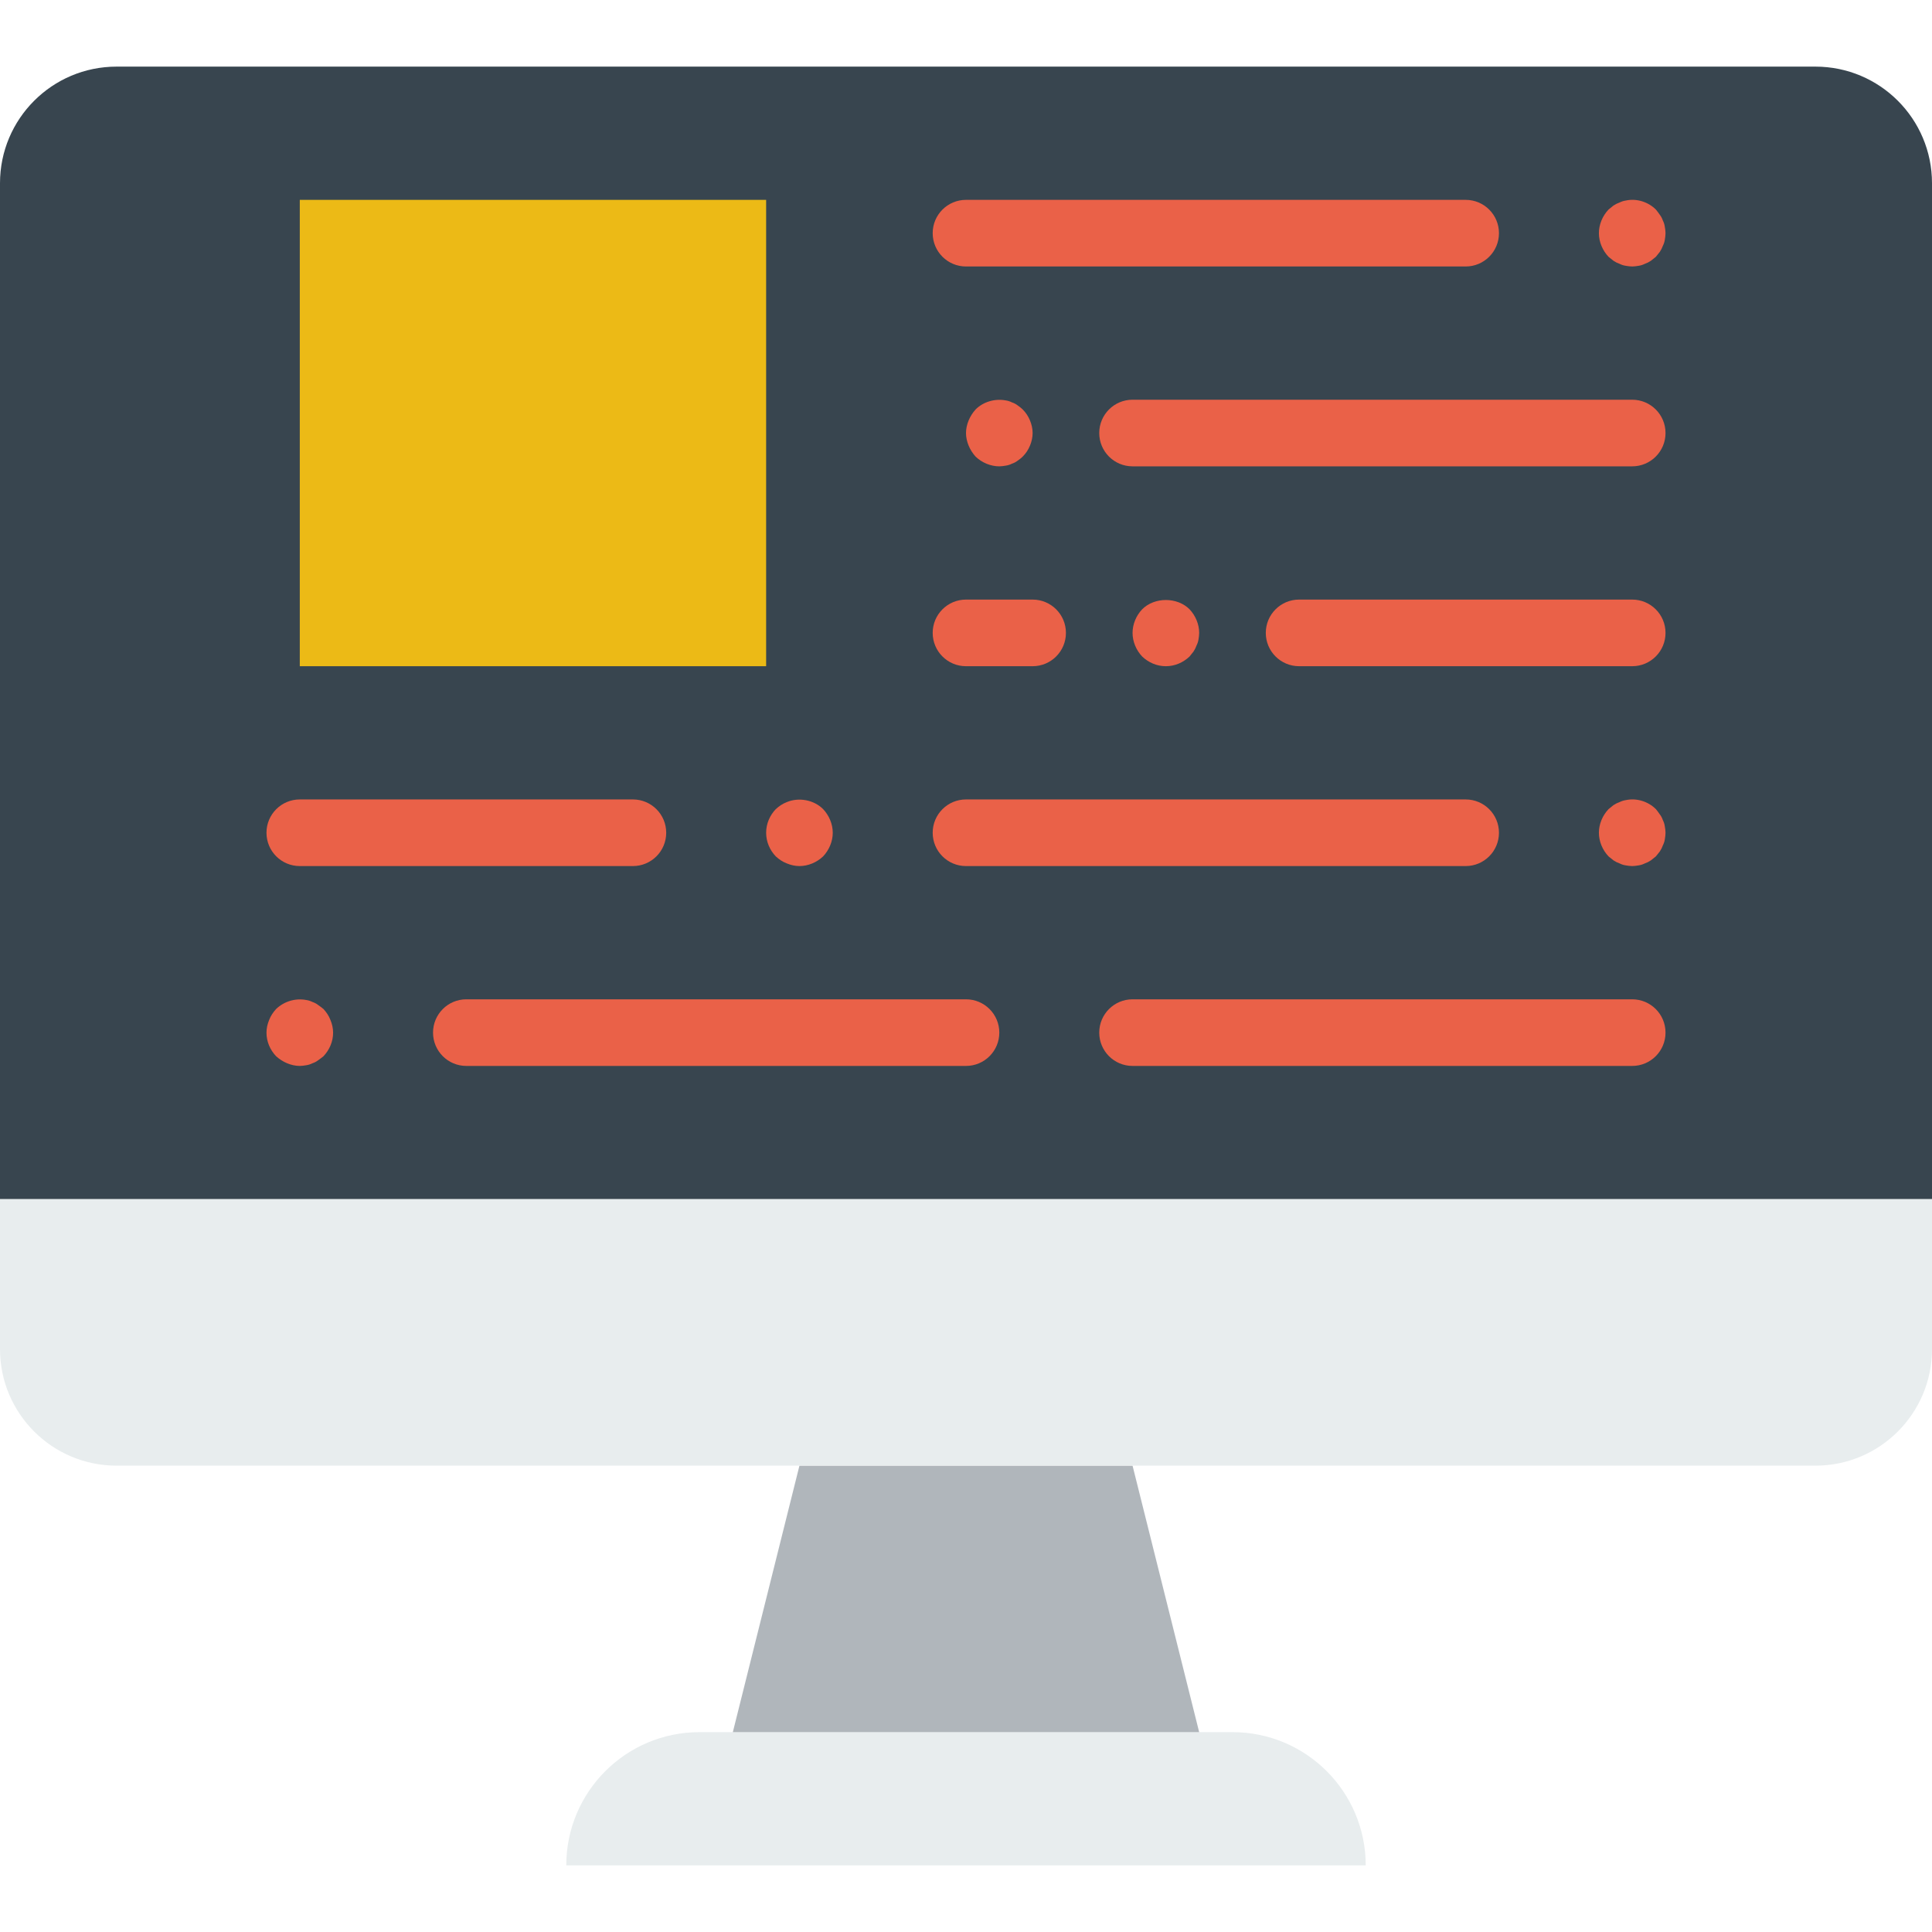
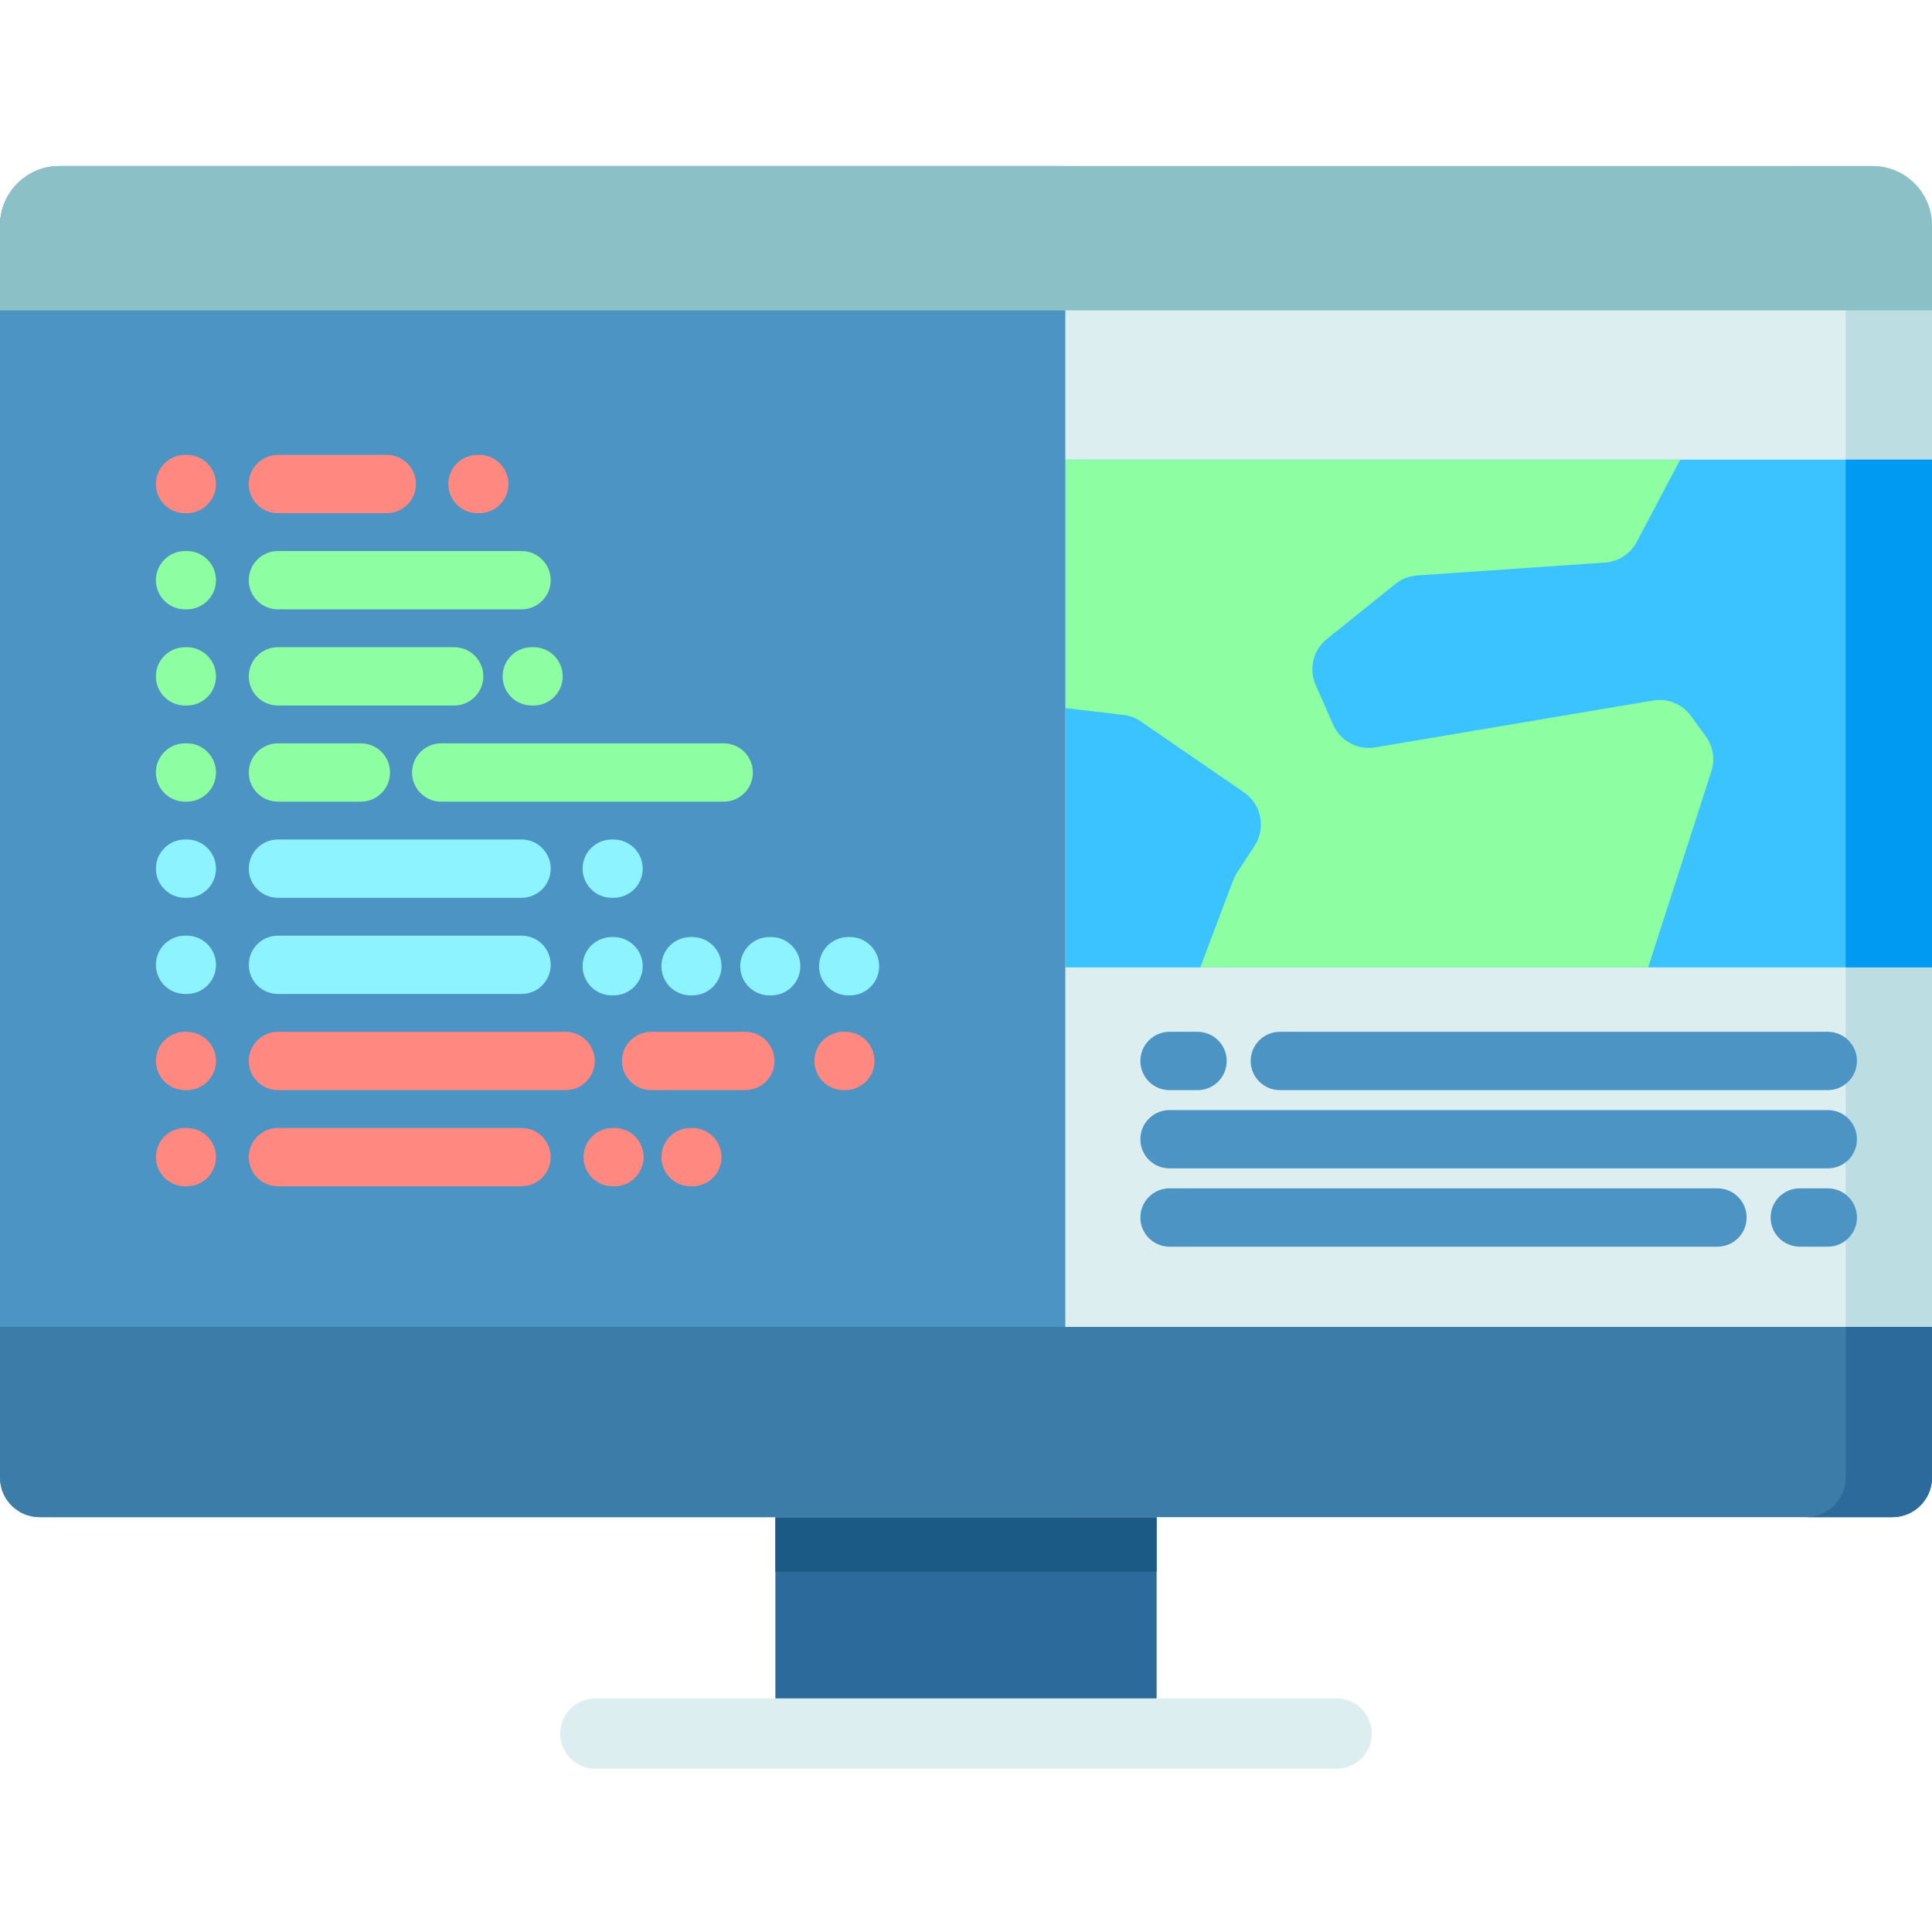
- <svg xmlns="http://www.w3.org/2000/svg" version="1.1" id="Layer_1" x="0px" y="0px" viewBox="0 0 512 512" style="enable-background:new 0 0 512 512;" xml:space="preserve">
-   <g>
-     <path style="fill:#E8EDEE;" d="M361.931,494.345H150.069c0-19.5,15.81-35.31,35.31-35.31h141.241   C346.121,459.034,361.931,474.845,361.931,494.345" />
-     <polygon style="fill:#B0B6BB;" points="317.793,459.034 194.207,459.034 211.862,388.414 300.138,388.414  " />
-     <path style="fill:#38454F;" d="M512,317.793H0V48.552c0-17.064,13.833-30.897,30.897-30.897h450.207   c17.064,0,30.897,13.833,30.897,30.897V317.793z" />
-     <path style="fill:#E8EDEE;" d="M481.103,388.414H30.897C13.833,388.414,0,374.581,0,357.517v-39.724h512v39.724   C512,374.581,498.167,388.414,481.103,388.414" />
-     <g>
-       <path style="fill:#EA6148;" d="M432.552,282.483H300.138c-4.882,0-8.828-3.955-8.828-8.828c0-4.873,3.946-8.828,8.828-8.828    h132.414c4.882,0,8.828,3.955,8.828,8.828C441.379,278.528,437.433,282.483,432.552,282.483" />
-       <path style="fill:#EA6148;" d="M167.724,229.517H79.448c-4.882,0-8.828-3.955-8.828-8.828c0-4.873,3.946-8.828,8.828-8.828h88.276    c4.882,0,8.828,3.955,8.828,8.828C176.552,225.562,172.606,229.517,167.724,229.517" />
-       <path style="fill:#EA6148;" d="M388.414,229.517H256c-4.882,0-8.828-3.955-8.828-8.828c0-4.873,3.946-8.828,8.828-8.828h132.414    c4.882,0,8.828,3.955,8.828,8.828C397.241,225.562,393.295,229.517,388.414,229.517" />
-       <path style="fill:#EA6148;" d="M211.862,229.517c-1.148,0-2.295-0.265-3.354-0.706c-1.148-0.441-2.03-1.059-2.913-1.854    c-1.598-1.677-2.56-3.884-2.56-6.268s0.962-4.59,2.56-6.268c0.883-0.794,1.766-1.412,2.913-1.854    c3.169-1.324,7.15-0.618,9.622,1.854c1.589,1.677,2.56,3.972,2.56,6.268c0,2.295-0.971,4.59-2.56,6.268    C216.452,228.546,214.157,229.517,211.862,229.517" />
-       <path style="fill:#EA6148;" d="M256,282.483H123.586c-4.882,0-8.828-3.955-8.828-8.828c0-4.873,3.946-8.828,8.828-8.828H256    c4.882,0,8.828,3.955,8.828,8.828C264.828,278.528,260.882,282.483,256,282.483" />
-       <path style="fill:#EA6148;" d="M79.448,282.483c-1.148,0-2.295-0.265-3.354-0.706c-1.059-0.441-2.03-1.059-2.913-1.854    c-1.598-1.677-2.56-3.884-2.56-6.268c0-1.148,0.265-2.295,0.706-3.354c0.441-1.148,1.059-2.03,1.854-2.913    c2.119-2.03,5.12-2.913,7.936-2.383c0.627,0.088,1.148,0.265,1.686,0.53c0.521,0.177,1.059,0.441,1.501,0.794    c0.521,0.353,0.971,0.706,1.412,1.059c0.794,0.883,1.412,1.766,1.854,2.913c0.441,1.059,0.706,2.207,0.706,3.354    c0,2.383-0.971,4.59-2.56,6.268c-0.441,0.353-0.892,0.706-1.412,1.059c-0.441,0.353-0.98,0.618-1.501,0.794    c-0.538,0.265-1.059,0.441-1.686,0.53C80.596,282.394,79.978,282.483,79.448,282.483" />
-       <path style="fill:#EA6148;" d="M432.552,229.517c-0.538,0-1.148-0.088-1.677-0.177c-0.618-0.088-1.148-0.265-1.677-0.53    c-0.53-0.177-1.059-0.441-1.598-0.794c-0.433-0.353-0.874-0.706-1.315-1.059c-1.598-1.677-2.56-3.972-2.56-6.268    c0-2.295,0.962-4.59,2.56-6.268l1.315-1.059c0.539-0.353,1.068-0.618,1.598-0.794c0.53-0.265,1.059-0.441,1.677-0.53    c2.825-0.618,5.906,0.353,7.945,2.383c0.353,0.441,0.706,0.883,1.059,1.412c0.353,0.441,0.609,0.971,0.794,1.501    c0.265,0.53,0.441,1.059,0.521,1.677c0.097,0.53,0.185,1.148,0.185,1.677s-0.088,1.148-0.185,1.766    c-0.079,0.53-0.256,1.059-0.521,1.589c-0.185,0.53-0.441,1.059-0.794,1.589c-0.353,0.441-0.706,0.883-1.059,1.324    c-0.441,0.353-0.892,0.706-1.324,1.059c-0.53,0.353-1.068,0.618-1.589,0.794c-0.538,0.265-1.059,0.441-1.686,0.53    C433.699,229.429,433.081,229.517,432.552,229.517" />
-       <path style="fill:#EA6148;" d="M432.552,123.586H300.138c-4.882,0-8.828-3.955-8.828-8.828s3.946-8.828,8.828-8.828h132.414    c4.882,0,8.828,3.955,8.828,8.828S437.433,123.586,432.552,123.586" />
-       <path style="fill:#EA6148;" d="M432.552,176.552h-88.276c-4.882,0-8.828-3.955-8.828-8.828s3.946-8.828,8.828-8.828h88.276    c4.882,0,8.828,3.955,8.828,8.828S437.433,176.552,432.552,176.552" />
-       <path style="fill:#EA6148;" d="M273.655,176.552H256c-4.882,0-8.828-3.955-8.828-8.828s3.946-8.828,8.828-8.828h17.655    c4.882,0,8.828,3.955,8.828,8.828S278.537,176.552,273.655,176.552" />
-       <path style="fill:#EA6148;" d="M388.414,70.621H256c-4.882,0-8.828-3.955-8.828-8.828s3.946-8.828,8.828-8.828h132.414    c4.882,0,8.828,3.955,8.828,8.828S393.295,70.621,388.414,70.621" />
-       <path style="fill:#EA6148;" d="M432.552,70.621c-0.538,0-1.148-0.088-1.677-0.177c-0.618-0.088-1.148-0.265-1.677-0.53    c-0.53-0.177-1.059-0.441-1.598-0.794c-0.433-0.353-0.874-0.706-1.315-1.059c-1.598-1.677-2.56-3.972-2.56-6.268    c0-2.295,0.962-4.59,2.56-6.268l1.315-1.059c0.539-0.353,1.068-0.618,1.598-0.794c0.53-0.265,1.059-0.441,1.677-0.53    c2.825-0.618,5.906,0.353,7.945,2.383c0.353,0.441,0.706,0.883,1.059,1.412c0.353,0.441,0.609,0.971,0.794,1.501    c0.265,0.53,0.441,1.059,0.521,1.677c0.097,0.53,0.185,1.148,0.185,1.677s-0.088,1.148-0.185,1.766    c-0.079,0.53-0.256,1.059-0.521,1.589c-0.185,0.53-0.441,1.059-0.794,1.589c-0.353,0.441-0.706,0.883-1.059,1.324    c-0.441,0.353-0.892,0.706-1.324,1.059c-0.53,0.353-1.068,0.618-1.589,0.794c-0.538,0.265-1.059,0.441-1.686,0.53    C433.699,70.532,433.081,70.621,432.552,70.621" />
-       <path style="fill:#EA6148;" d="M264.828,123.586c-2.295,0-4.599-0.971-6.268-2.56c-0.794-0.883-1.412-1.854-1.854-2.913    S256,115.906,256,114.759c0-1.148,0.265-2.295,0.706-3.354s1.059-2.03,1.854-2.913c2.03-2.03,5.12-2.913,7.936-2.383    c0.627,0.088,1.148,0.265,1.686,0.53c0.521,0.177,1.059,0.441,1.501,0.794c0.521,0.353,0.971,0.706,1.324,1.059    c0.883,0.883,1.501,1.854,1.942,2.913s0.706,2.207,0.706,3.354c0,1.148-0.265,2.295-0.706,3.354s-1.059,2.03-1.942,2.913    c-0.353,0.353-0.803,0.706-1.324,1.059c-0.441,0.353-0.98,0.618-1.501,0.794c-0.538,0.265-1.059,0.441-1.686,0.53    C265.975,123.498,265.357,123.586,264.828,123.586" />
-       <path style="fill:#EA6148;" d="M308.966,176.552c-2.392,0-4.599-0.971-6.268-2.56c-1.598-1.677-2.56-3.972-2.56-6.268    c0-2.295,0.962-4.59,2.56-6.268c3.266-3.266,9.269-3.266,12.535,0c1.589,1.677,2.56,3.972,2.56,6.268    c0,0.618-0.088,1.148-0.185,1.766c-0.079,0.53-0.256,1.059-0.521,1.589c-0.185,0.53-0.441,1.059-0.794,1.589    c-0.353,0.441-0.706,0.883-1.059,1.324C313.556,175.581,311.349,176.552,308.966,176.552" />
-     </g>
-     <polygon style="fill:#ECBA16;" points="79.448,176.552 203.034,176.552 203.034,52.966 79.448,52.966  " />
+ <svg xmlns="http://www.w3.org/2000/svg" height="512pt" viewBox="0 -44 512 512" width="512pt">
+   <path d="m205.484 355.094h101.031v55.863h-101.031zm0 0" fill="#2c6a9b" />
+   <path d="m205.488 355.094h101.023v17.387h-101.023zm0 0" fill="#1a5a84" />
+   <path d="m354.215 424.727h-196.43c-5.145 0-9.316-4.172-9.316-9.316 0-5.145 4.172-9.312 9.316-9.312h196.43c5.145 0 9.312 4.168 9.312 9.312 0 5.145-4.168 9.316-9.312 9.316zm0 0" fill="#dceeef" />
+   <path d="m512 15.762v331.793c0 5.809-4.707 10.508-10.52 10.508h-490.961c-5.812 0-10.52-4.699-10.52-10.508v-331.793c0-8.703 7.066-15.762 15.773-15.762h480.453c8.715 0 15.773 7.059 15.773 15.762zm0 0" fill="#dceeef" />
+   <path d="m512 15.762v331.789c0 5.816-4.707 10.512-10.512 10.512h-22.875c5.805 0 10.512-4.695 10.512-10.512v-331.789c0-8.699-7.059-15.758-15.77-15.758h22.875c8.711 0 15.77 7.059 15.77 15.758zm0 0" fill="#bcdde2" />
+   <path d="m282.32 77.812h229.68v134.551h-229.68zm0 0" fill="#3bc3ff" />
+   <path d="m489.125 77.812h22.875v134.551h-22.875zm0 0" fill="#009af2" />
+   <path d="m452.062 151.16c1.938 2.66 2.484 6.086 1.477 9.219l-14.188 44.02-2.574 7.965h-118.688l8.719-23.09c.266-.695.602-1.363 1.008-1.988l4.676-7.164c3.055-4.684 1.812-10.945-2.793-14.113l-27.336-18.805c-1.375-.945-2.965-1.543-4.625-1.742l-15.418-1.82v-65.832h162.965l-11.535 21.812c-1.668 3.148-4.844 5.215-8.402 5.461l-49.809 3.422c-2.098.145-4.102.93-5.742 2.246l-18.152 14.578c-3.637 2.918-4.859 7.914-2.98 12.184l4.641 10.539c1.898 4.316 6.492 6.793 11.141 6.008l73.633-12.418c3.852-.652 7.742.938 10.043 4.098zm0 0" fill="#8dffa2" />
+   <path d="m282.32 0v358.062h-271.801c-5.812 0-10.52-4.699-10.52-10.508v-331.793c0-8.703 7.066-15.762 15.773-15.762zm0 0" fill="#4c94c3" />
+   <path d="m512 15.762v22.5h-512v-22.5c0-8.703 7.066-15.762 15.773-15.762h480.453c8.715 0 15.773 7.059 15.773 15.762zm0 0" fill="#8bc1c6" />
+   <path d="m512 307.648v39.902c0 5.816-4.707 10.512-10.512 10.512h-490.977c-5.805 0-10.512-4.695-10.512-10.512v-39.902zm0 0" fill="#3b7ca8" />
+   <path d="m512 307.648v39.902c0 5.816-4.707 10.512-10.512 10.512h-22.875c5.805 0 10.512-4.695 10.512-10.512v-39.902zm0 0" fill="#2c6a9b" />
+   <path d="m49.512 92.004h-.473c-4.266 0-7.723-3.461-7.723-7.727s3.457-7.727 7.723-7.727h.473c4.27 0 7.727 3.461 7.727 7.727s-3.457 7.727-7.727 7.727zm0 0" fill="#ff8980" />
+   <path d="m102.504 92.004h-28.848c-4.266 0-7.723-3.461-7.723-7.727s3.457-7.727 7.723-7.727h28.848c4.266 0 7.727 3.461 7.727 7.727s-3.461 7.727-7.727 7.727zm0 0" fill="#ff8980" />
+   <g fill="#8dffa2">
+     <path d="m49.512 117.484h-.473c-4.266 0-7.723-3.457-7.723-7.727 0-4.266 3.457-7.727 7.723-7.727h.473c4.27 0 7.727 3.461 7.727 7.727 0 4.27-3.457 7.727-7.727 7.727zm0 0" />
+     <path d="m138.215 117.484h-64.559c-4.266 0-7.723-3.457-7.723-7.727 0-4.266 3.457-7.727 7.723-7.727h64.559c4.27 0 7.727 3.461 7.727 7.727 0 4.27-3.457 7.727-7.727 7.727zm0 0" />
+     <path d="m49.512 142.969h-.473c-4.266 0-7.723-3.461-7.723-7.727 0-4.27 3.457-7.727 7.723-7.727h.473c4.27 0 7.727 3.457 7.727 7.727 0 4.266-3.457 7.727-7.727 7.727zm0 0" />
+     <path d="m120.359 142.969h-46.703c-4.266 0-7.723-3.461-7.723-7.727 0-4.27 3.457-7.727 7.723-7.727h46.703c4.27 0 7.727 3.457 7.727 7.727 0 4.266-3.457 7.727-7.727 7.727zm0 0" />
+     <path d="m49.512 168.449h-.473c-4.266 0-7.723-3.461-7.723-7.727s3.457-7.727 7.723-7.727h.473c4.27 0 7.727 3.461 7.727 7.727s-3.457 7.727-7.727 7.727zm0 0" />
+     <path d="m191.785 168.449h-74.859c-4.27 0-7.727-3.461-7.727-7.727s3.461-7.727 7.727-7.727h74.859c4.27 0 7.727 3.461 7.727 7.727s-3.457 7.727-7.727 7.727zm0 0" />
+     <path d="m95.637 168.449h-21.98c-4.266 0-7.723-3.461-7.723-7.727s3.457-7.727 7.723-7.727h21.98c4.266 0 7.723 3.461 7.723 7.727s-3.457 7.727-7.723 7.727zm0 0" />
  </g>
-   <g>
- </g>
-   <g>
- </g>
-   <g>
- </g>
-   <g>
- </g>
-   <g>
- </g>
-   <g>
- </g>
-   <g>
- </g>
-   <g>
- </g>
-   <g>
- </g>
-   <g>
- </g>
-   <g>
- </g>
-   <g>
- </g>
-   <g>
- </g>
-   <g>
- </g>
-   <g>
- </g>
+   <path d="m49.512 193.93h-.473c-4.266 0-7.723-3.457-7.723-7.727 0-4.266 3.457-7.727 7.723-7.727h.473c4.27 0 7.727 3.461 7.727 7.727 0 4.27-3.457 7.727-7.727 7.727zm0 0" fill="#8df4ff" />
+   <path d="m138.215 193.93h-64.559c-4.266 0-7.723-3.457-7.723-7.727 0-4.266 3.457-7.727 7.723-7.727h64.559c4.27 0 7.727 3.461 7.727 7.727 0 4.27-3.457 7.727-7.727 7.727zm0 0" fill="#8df4ff" />
+   <path d="m49.512 219.41h-.473c-4.266 0-7.723-3.457-7.723-7.723 0-4.27 3.457-7.727 7.723-7.727h.473c4.27 0 7.727 3.457 7.727 7.727 0 4.266-3.457 7.723-7.727 7.723zm0 0" fill="#8df4ff" />
+   <path d="m138.215 219.41h-64.559c-4.266 0-7.723-3.457-7.723-7.723 0-4.27 3.457-7.727 7.723-7.727h64.559c4.27 0 7.727 3.457 7.727 7.727 0 4.266-3.457 7.723-7.727 7.723zm0 0" fill="#8df4ff" />
+   <path d="m49.512 244.895h-.473c-4.266 0-7.723-3.461-7.723-7.727s3.457-7.727 7.723-7.727h.473c4.27 0 7.727 3.461 7.727 7.727s-3.457 7.727-7.727 7.727zm0 0" fill="#ff8980" />
+   <path d="m197.52 244.895h-24.965c-4.27 0-7.727-3.461-7.727-7.727s3.461-7.727 7.727-7.727h24.965c4.27 0 7.727 3.461 7.727 7.727s-3.457 7.727-7.727 7.727zm0 0" fill="#ff8980" />
+   <path d="m149.891 244.895h-76.234c-4.266 0-7.723-3.461-7.723-7.727s3.457-7.727 7.723-7.727h76.234c4.27 0 7.727 3.461 7.727 7.727s-3.457 7.727-7.727 7.727zm0 0" fill="#ff8980" />
+   <path d="m49.512 270.375h-.473c-4.266 0-7.723-3.457-7.723-7.727 0-4.266 3.457-7.723 7.723-7.723h.473c4.27 0 7.727 3.457 7.727 7.723 0 4.27-3.457 7.727-7.727 7.727zm0 0" fill="#ff8980" />
+   <path d="m138.215 270.375h-64.559c-4.266 0-7.723-3.457-7.723-7.727 0-4.266 3.457-7.723 7.723-7.723h64.559c4.27 0 7.727 3.457 7.727 7.723 0 4.27-3.457 7.727-7.727 7.727zm0 0" fill="#ff8980" />
+   <path d="m162.832 270.375h-.473c-4.266 0-7.723-3.457-7.723-7.727 0-4.266 3.457-7.723 7.723-7.723h.473c4.27 0 7.727 3.457 7.727 7.723 0 4.27-3.457 7.727-7.727 7.727zm0 0" fill="#ff8980" />
+   <path d="m127.012 92.004h-.473c-4.266 0-7.727-3.461-7.727-7.727s3.461-7.727 7.727-7.727h.473c4.27 0 7.727 3.461 7.727 7.727s-3.457 7.727-7.727 7.727zm0 0" fill="#ff8980" />
+   <path d="m141.395 142.969h-.469c-4.27 0-7.727-3.461-7.727-7.727 0-4.27 3.457-7.727 7.727-7.727h.469c4.27 0 7.727 3.457 7.727 7.727 0 4.266-3.457 7.727-7.727 7.727zm0 0" fill="#8dffa2" />
+   <path d="m183.484 270.375h-.473c-4.27 0-7.727-3.457-7.727-7.727 0-4.266 3.461-7.723 7.727-7.723h.473c4.27 0 7.727 3.457 7.727 7.723 0 4.27-3.457 7.727-7.727 7.727zm0 0" fill="#ff8980" />
+   <path d="m224.031 244.895h-.473c-4.27 0-7.727-3.461-7.727-7.727s3.461-7.727 7.727-7.727h.473c4.27 0 7.727 3.461 7.727 7.727s-3.457 7.727-7.727 7.727zm0 0" fill="#ff8980" />
+   <path d="m162.598 219.781h-.473c-4.27 0-7.727-3.457-7.727-7.723 0-4.27 3.461-7.727 7.727-7.727h.473c4.266 0 7.727 3.457 7.727 7.727 0 4.266-3.461 7.723-7.727 7.723zm0 0" fill="#8df4ff" />
+   <path d="m162.598 193.93h-.473c-4.27 0-7.727-3.457-7.727-7.727 0-4.266 3.461-7.727 7.727-7.727h.473c4.266 0 7.727 3.461 7.727 7.727 0 4.27-3.461 7.727-7.727 7.727zm0 0" fill="#8df4ff" />
+   <path d="m183.484 219.781h-.473c-4.27 0-7.727-3.457-7.727-7.723 0-4.27 3.461-7.727 7.727-7.727h.473c4.27 0 7.727 3.457 7.727 7.727 0 4.266-3.457 7.723-7.727 7.723zm0 0" fill="#8df4ff" />
+   <path d="m204.371 219.781h-.473c-4.266 0-7.727-3.457-7.727-7.723 0-4.27 3.461-7.727 7.727-7.727h.473c4.27 0 7.727 3.457 7.727 7.727 0 4.266-3.457 7.723-7.727 7.723zm0 0" fill="#8df4ff" />
+   <path d="m225.262 219.781h-.473c-4.27 0-7.727-3.457-7.727-7.723 0-4.27 3.457-7.727 7.727-7.727h.473c4.266 0 7.723 3.457 7.723 7.727 0 4.266-3.457 7.723-7.723 7.723zm0 0" fill="#8df4ff" />
+   <path d="m484.387 244.895h-145.211c-4.27 0-7.727-3.461-7.727-7.727s3.461-7.727 7.727-7.727h145.211c4.266 0 7.723 3.461 7.723 7.727.004 4.266-3.457 7.727-7.723 7.727zm0 0" fill="#4c94c3" />
+   <path d="m317.363 244.895h-7.43c-4.266 0-7.723-3.461-7.723-7.727s3.457-7.727 7.723-7.727h7.43c4.27 0 7.727 3.461 7.727 7.727.004 4.266-3.457 7.727-7.727 7.727zm0 0" fill="#4c94c3" />
+   <path d="m455.145 286.379h-145.207c-4.27 0-7.727-3.457-7.727-7.727 0-4.266 3.457-7.727 7.727-7.727h145.207c4.27 0 7.727 3.461 7.727 7.727s-3.461 7.727-7.727 7.727zm0 0" fill="#4c94c3" />
+   <path d="m484.387 286.379h-7.434c-4.266 0-7.723-3.457-7.723-7.727 0-4.266 3.457-7.727 7.723-7.727h7.434c4.266 0 7.723 3.461 7.723 7.727.004 4.266-3.457 7.727-7.723 7.727zm0 0" fill="#4c94c3" />
+   <path d="m484.387 265.637h-174.453c-4.266 0-7.723-3.461-7.723-7.727s3.457-7.727 7.723-7.727h174.453c4.266 0 7.723 3.461 7.723 7.727.004 4.266-3.457 7.727-7.723 7.727zm0 0" fill="#4c94c3" />
</svg>
